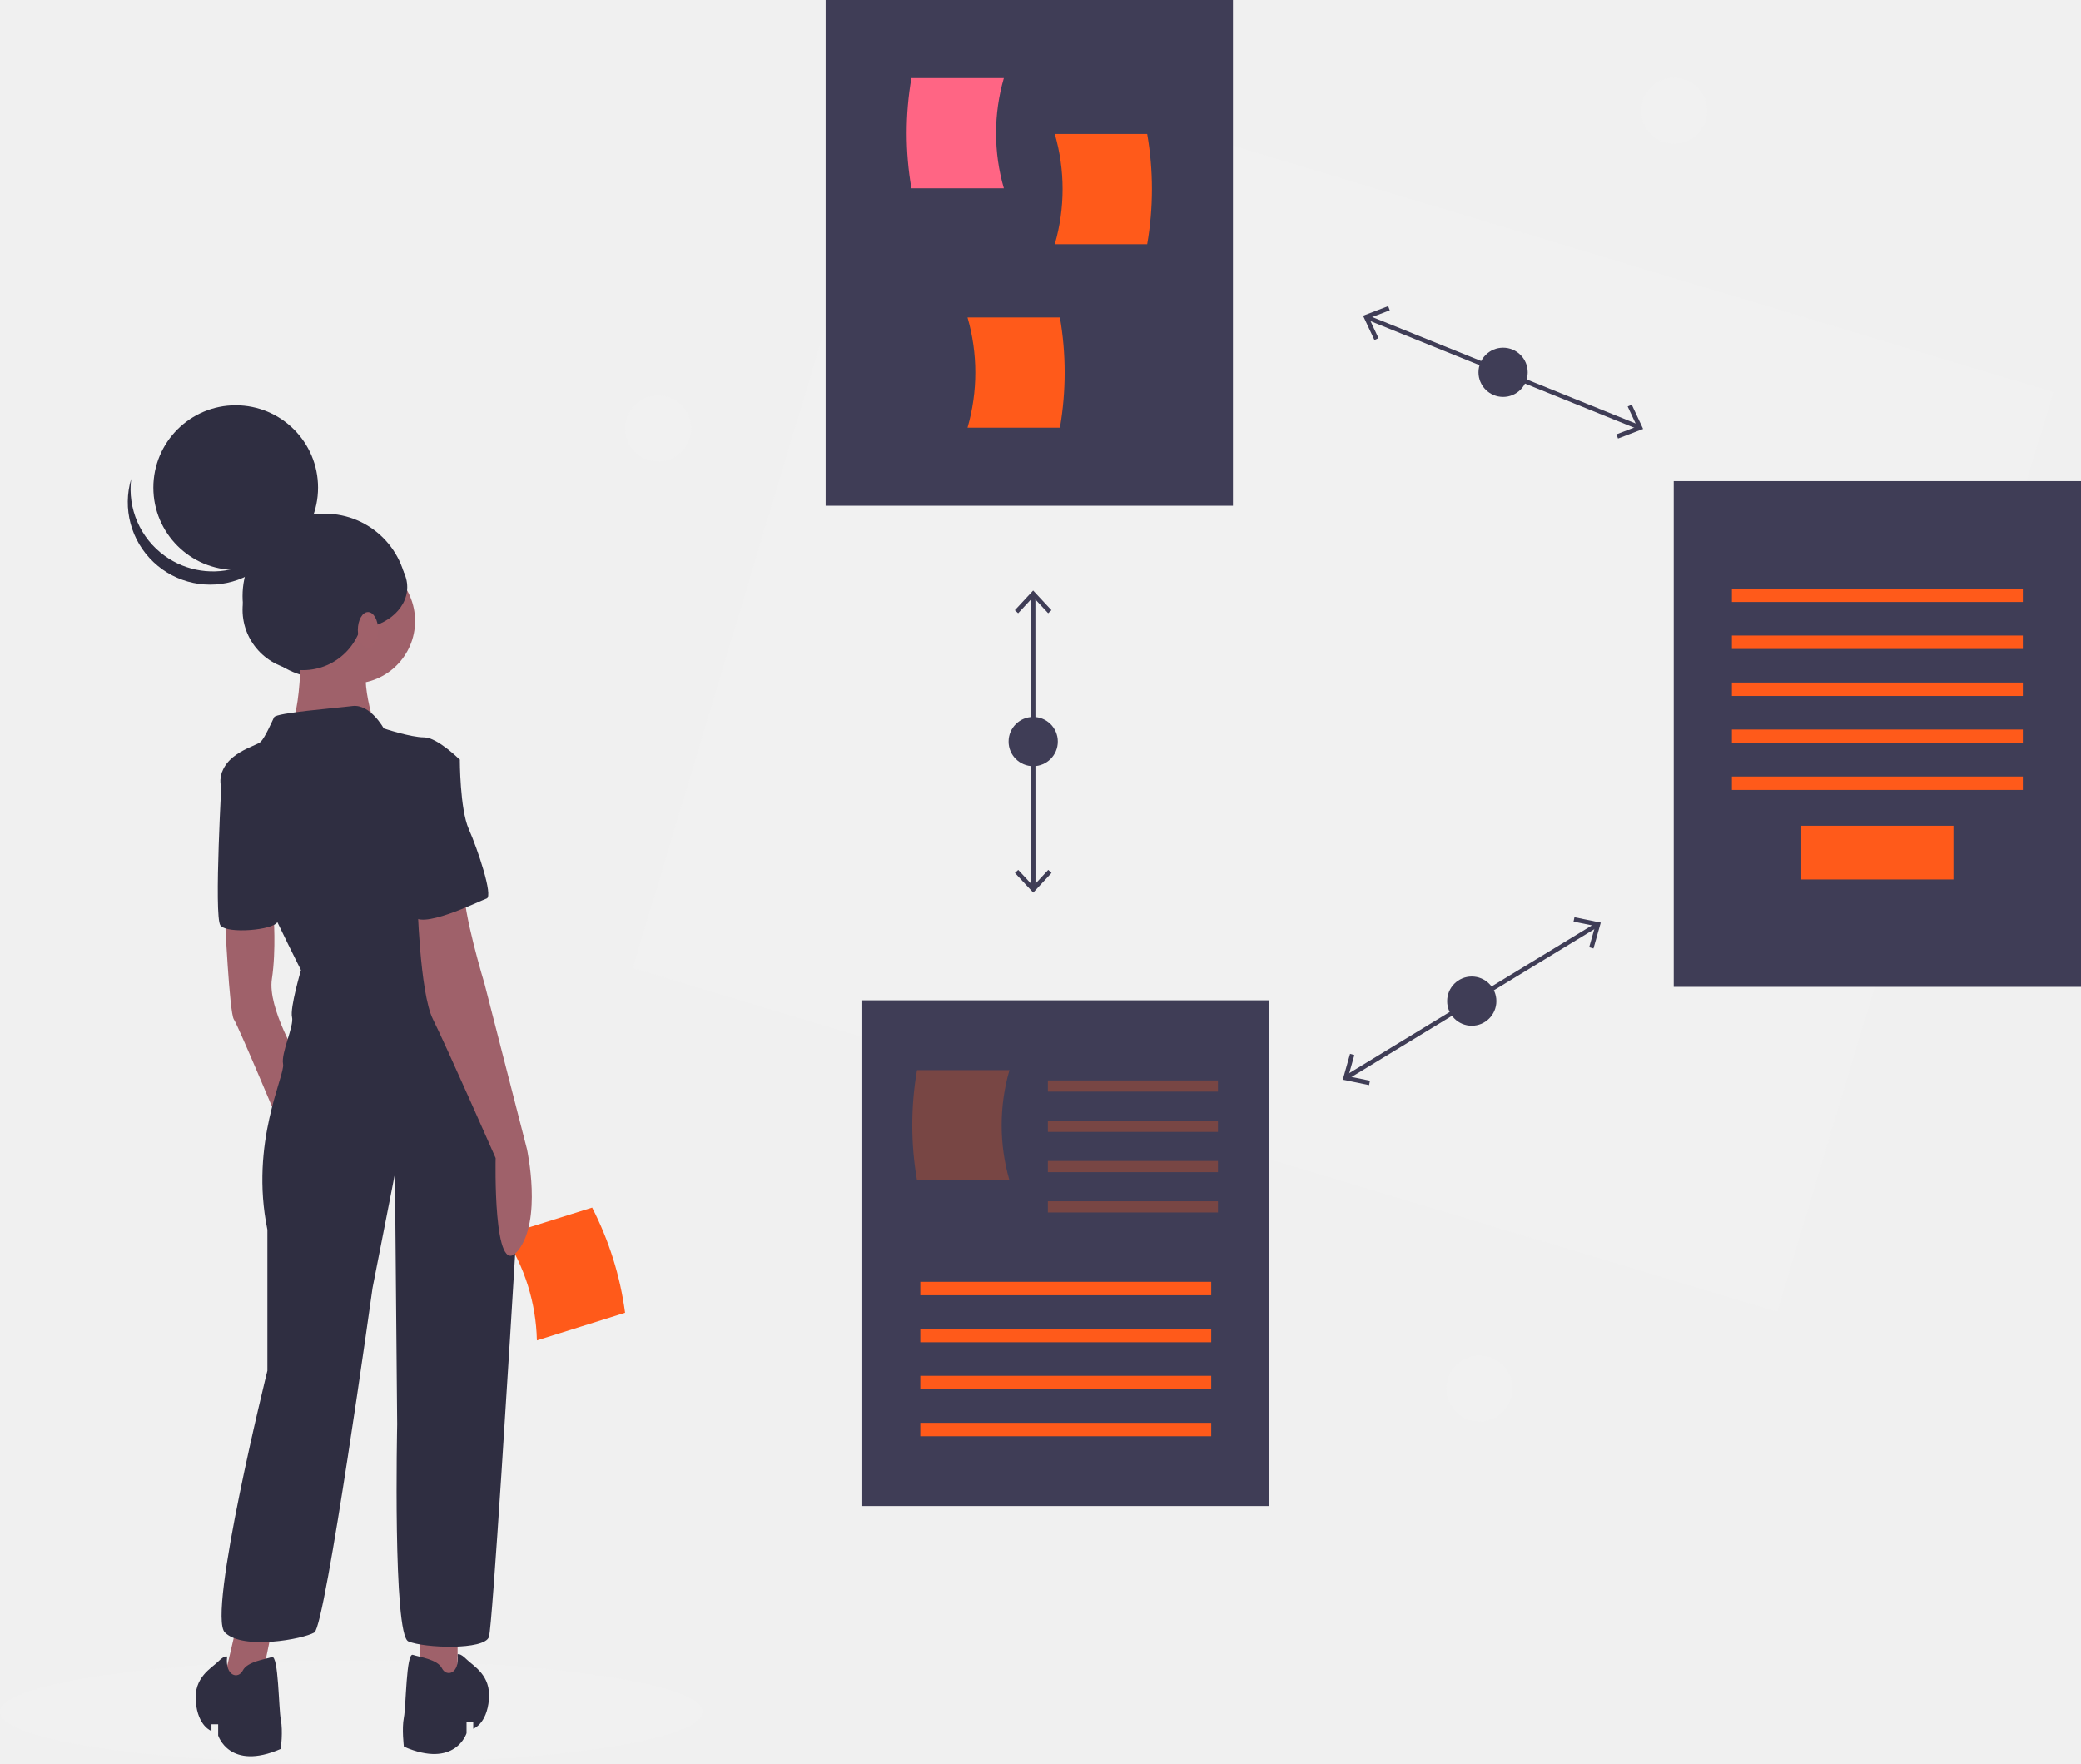
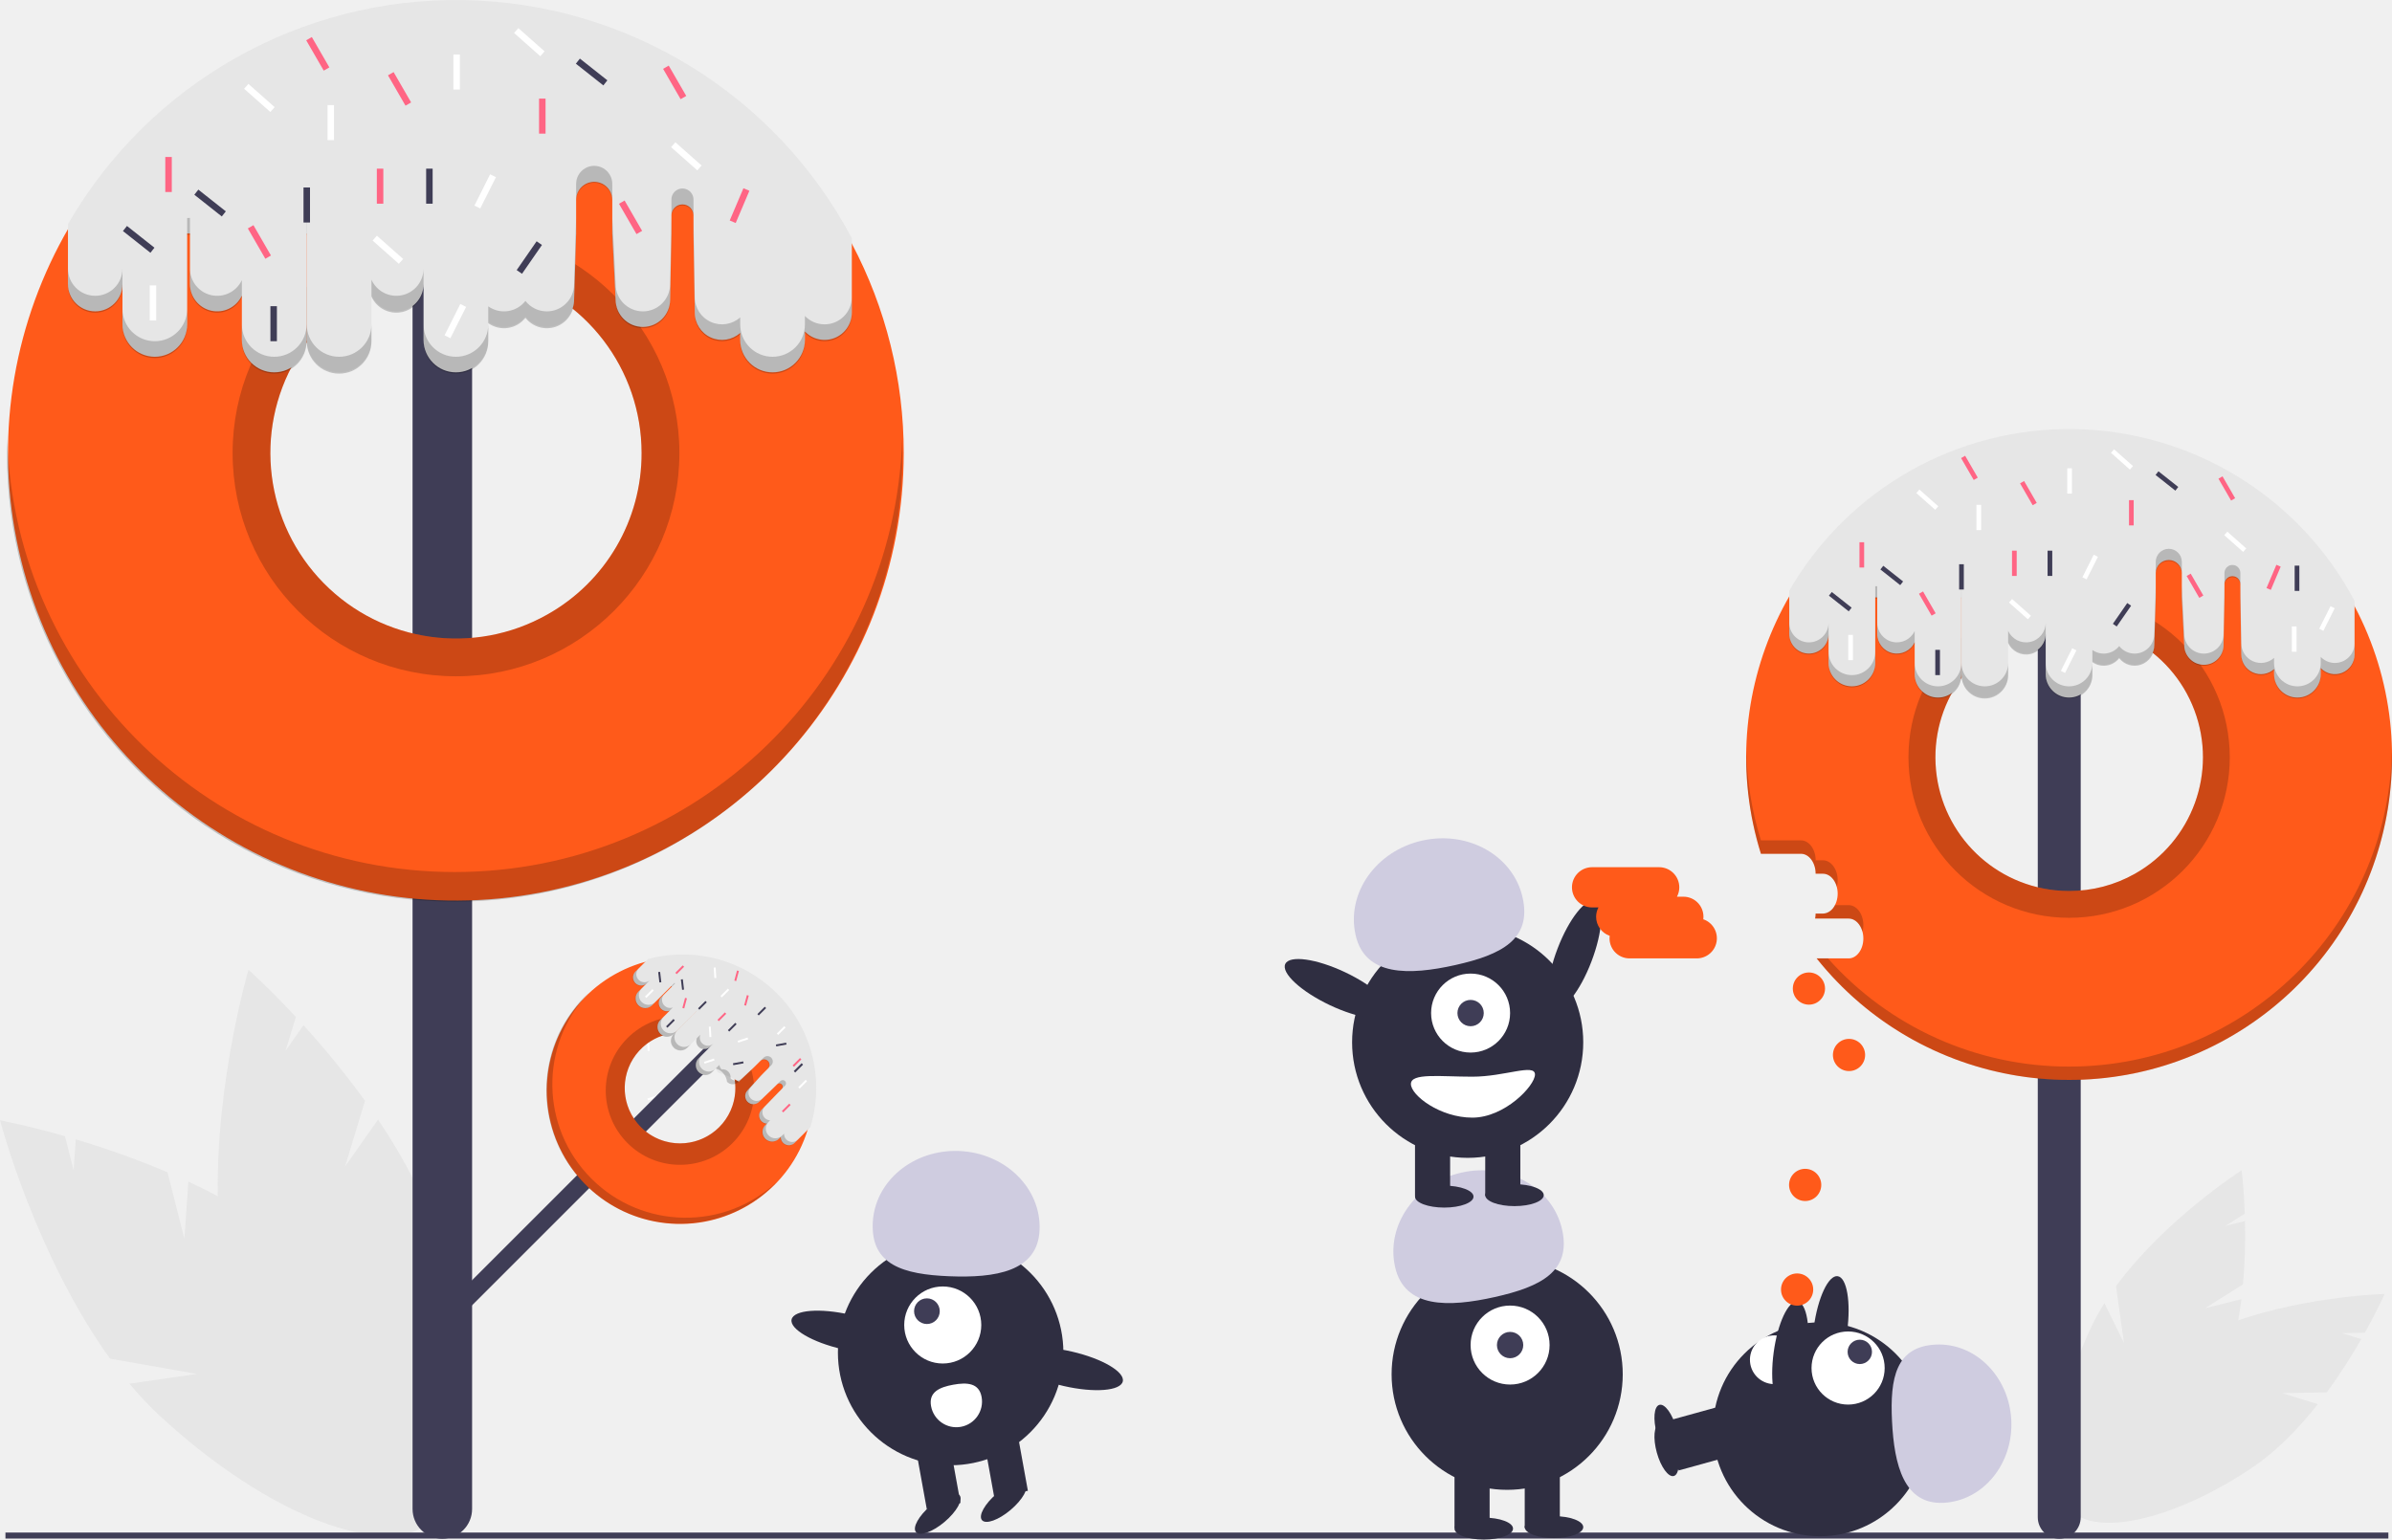
- <svg xmlns="http://www.w3.org/2000/svg" id="effd0595-b14c-4c7e-b56f-e463e9379f7d" data-name="Layer 1" width="930" height="788" viewBox="0 0 930 788">
-   <circle cx="748.166" cy="49.477" r="14.756" fill="#f1f1f1" />
-   <circle cx="661.166" cy="620.477" r="14.756" fill="#f1f1f1" />
-   <circle cx="294.166" cy="191.477" r="14.756" fill="#f1f1f1" />
-   <ellipse cx="157" cy="765" rx="157" ry="23" fill="#f1f1f1" />
-   <path d="M374.936,654.976,414.351,642.628a144.462,144.462,0,0,0-14.722-46.995l-39.415,12.348A88.611,88.611,0,0,1,374.936,654.976Z" transform="translate(-135 -56)" fill="#ff5a1a" />
-   <circle cx="145.2" cy="266.353" r="36.8" fill="#2f2e41" />
-   <polygon points="105.5 727.5 98.5 757.5 115.5 757.5 122.5 723.5 105.5 727.5" fill="#9f616a" />
-   <polygon points="187.5 727.5 187.5 755.5 204.5 757.5 204.5 727.5 187.5 727.5" fill="#9f616a" />
-   <path d="M235.5,465.5s2,43,4,46,20,46,20,46l9-28s-14-23-12-36,.74-28.997.74-28.997Z" transform="translate(-135 -56)" fill="#9f616a" />
-   <circle cx="157.5" cy="277.5" r="28" fill="#9f616a" />
-   <path d="M269.5,336.5s1,40-6,46,40,1,40,1-10-28-2-34S269.5,336.5,269.5,336.5Z" transform="translate(-135 -56)" fill="#9f616a" />
-   <path d="M306.5,381.5s-6-11-14-10-34,3-35,5-4,9-6,11-17,5-18,17,36,85,36,85-5,17-4,21-5,16-4,21-15,35-7,74v63s-27,109-19,117,35,3,40,0,26-154,26-154l10-51,1,112s-2,94,5,97,34,4,36-2c1.56-4.68,9.202-129.189,12.491-183.766a203.905,203.905,0,0,0-4.403-56.175C357.426,528.68,351.384,506.502,344.5,497.5c-13-17-21-71-21-71l17-31s-10-10-16-10S306.5,381.5,306.5,381.5Z" transform="translate(-135 -56)" fill="#2f2e41" />
-   <path d="M239.5,397.5l-5.274,3.589S230.5,465.5,233.5,469.5s23.857,2.048,25.429-1.476S239.5,397.5,239.5,397.5Z" transform="translate(-135 -56)" fill="#2f2e41" />
-   <path d="M321.5,457.5s1,42,7,54,28,62,28,62-1.277,55.032,9.861,41.516S370.5,569.5,370.5,569.5l-19-74s-10-33-9-43S321.5,457.5,321.5,457.5Z" transform="translate(-135 -56)" fill="#9f616a" />
-   <path d="M339.5,795.299s1-.799,4,2.201,11,7,10,18-7,13-7,13v-3h-3v5s-5,16-28,6c0,0-1-8,0-13s1-29,4-28,11,2,13,6S340.5,804.098,339.5,795.299Z" transform="translate(-135 -56)" fill="#2f2e41" />
-   <path d="M236.5,796.299s-1-.799-4,2.201-11,7-10,18,7,13,7,13v-3h3v5s5,16,28,6c0,0,1-8,0-13s-1-29-4-28-11,2-13,6S235.5,805.098,236.5,796.299Z" transform="translate(-135 -56)" fill="#2f2e41" />
-   <path d="M326.5,392.5l14,3s0,22,4,31,11,30,8,31-31,15-33,7S312.5,392.5,326.5,392.5Z" transform="translate(-135 -56)" fill="#2f2e41" />
-   <circle cx="105.334" cy="217.9" r="36.8" fill="#2f2e41" />
-   <path d="M208.592,304.372a36.802,36.802,0,0,0,56.829-19.323A36.802,36.802,0,1,1,193.634,269.958,36.788,36.788,0,0,0,208.592,304.372Z" transform="translate(-135 -56)" fill="#2f2e41" />
-   <circle cx="135.387" cy="272.486" r="26.987" fill="#2f2e41" />
-   <ellipse cx="158.08" cy="262.366" rx="23.92" ry="18.707" fill="#2f2e41" />
-   <ellipse cx="164.46" cy="281.535" rx="4.54" ry="8.032" fill="#a0616a" />
-   <rect x="468.235" y="145.388" width="534" height="429" transform="matrix(0.95775, 0.2876, -0.2876, 0.95775, -0.4351, -252.2463)" fill="#f1f1f1" />
-   <line x1="611.165" y1="141.893" x2="732.305" y2="190.858" fill="none" stroke="#3f3d56" stroke-miterlimit="10" stroke-width="2" />
-   <polygon points="614.244 151.96 616.058 151.113 611.876 142.182 621.09 138.664 620.374 136.795 609.153 141.082 614.244 151.96" fill="#3f3d56" />
-   <polygon points="723.096 195.958 722.38 194.089 731.593 190.572 727.412 181.64 729.226 180.793 734.316 191.673 723.096 195.958" fill="#3f3d56" />
-   <circle cx="671.735" cy="166.375" r="11" fill="#3f3d56" />
-   <line x1="601.934" y1="481.351" x2="713.537" y2="413.4" fill="none" stroke="#3f3d56" stroke-miterlimit="10" stroke-width="2" />
-   <polygon points="611.848 484.891 612.251 482.93 602.59 480.953 605.268 471.461 603.341 470.919 600.082 482.48 611.848 484.891" fill="#3f3d56" />
-   <polygon points="712.13 423.833 710.203 423.291 712.882 413.801 703.22 411.822 703.624 409.862 715.391 412.274 712.13 423.833" fill="#3f3d56" />
-   <circle cx="657.735" cy="447.375" r="11" fill="#3f3d56" />
-   <line x1="461.716" y1="266.044" x2="461.755" y2="396.706" fill="none" stroke="#3f3d56" stroke-miterlimit="10" stroke-width="2" />
-   <polygon points="453.538 272.674 455.003 274.038 461.714 266.812 468.431 274.034 469.895 272.669 461.713 263.875 453.538 272.674" fill="#3f3d56" />
-   <polygon points="453.573 390.082 455.038 388.717 461.753 395.939 468.466 388.713 469.931 390.077 461.754 398.875 453.573 390.082" fill="#3f3d56" />
-   <circle cx="461.735" cy="331.375" r="11" fill="#3f3d56" />
-   <rect x="369" width="182" height="226" fill="#3f3d56" />
-   <path d="M583.621,140.134H542.317a144.462,144.462,0,0,1,0-49.247H583.621A88.612,88.612,0,0,0,583.621,140.134Z" transform="translate(-135 -56)" fill="#ff6584" />
-   <path d="M606.379,165.112h41.304a144.462,144.462,0,0,0,0-49.247H606.379A88.612,88.612,0,0,1,606.379,165.112Z" transform="translate(-135 -56)" fill="#ff5a1a" />
-   <path d="M567.379,247.112h41.304a144.462,144.462,0,0,0,0-49.247H567.379A88.612,88.612,0,0,1,567.379,247.112Z" transform="translate(-135 -56)" fill="#ff5a1a" />
-   <rect x="748" y="215" width="182" height="226" fill="#3f3d56" />
-   <rect x="774" y="263" width="130" height="6" fill="#ff5a1a" />
-   <rect x="774" y="284" width="130" height="6" fill="#ff5a1a" />
-   <rect x="774" y="305" width="130" height="6" fill="#ff5a1a" />
-   <rect x="774" y="326" width="130" height="6" fill="#ff5a1a" />
-   <rect x="774" y="347" width="130" height="6" fill="#ff5a1a" />
-   <rect x="805" y="369" width="68" height="24" fill="#ff5a1a" />
-   <rect x="385" y="447" width="182" height="226" fill="#3f3d56" />
-   <rect x="411.297" y="572.806" width="130" height="6" fill="#ff5a1a" />
-   <rect x="411.297" y="593.806" width="130" height="6" fill="#ff5a1a" />
-   <rect x="411.297" y="614.806" width="130" height="6" fill="#ff5a1a" />
-   <rect x="411.297" y="635.806" width="130" height="6" fill="#ff5a1a" />
-   <path d="M586.121,583.441H544.817a144.462,144.462,0,0,1,0-49.247H586.121A88.612,88.612,0,0,0,586.121,583.441Z" transform="translate(-135 -56)" fill="#ff5a1a" opacity="0.3" />
-   <rect x="468.297" y="482.806" width="76" height="5" fill="#ff5a1a" opacity="0.3" />
-   <rect x="468.297" y="500.806" width="76" height="5" fill="#ff5a1a" opacity="0.3" />
-   <rect x="468.297" y="518.806" width="76" height="5" fill="#ff5a1a" opacity="0.3" />
-   <rect x="468.297" y="536.806" width="76" height="5" fill="#ff5a1a" opacity="0.3" />
+ <svg xmlns="http://www.w3.org/2000/svg" id="eecd5703-95c1-49f4-87d9-4f8329cc0b43" data-name="Layer 1" width="891.381" height="573.886" viewBox="0 0 891.381 573.886">
+   <path d="M222.569,620.336l-6.293-24.823a322.324,322.324,0,0,0-34.197-12.269l-.795,11.536-3.222-12.709c-14.411-4.115-24.216-5.928-24.216-5.928s13.243,50.359,41.02,88.86l32.366,5.685-25.144,3.625a130.406,130.406,0,0,0,11.247,11.919c40.407,37.506,85.412,54.714,100.523,38.435s-5.396-59.881-45.803-97.387c-12.527-11.627-28.262-20.958-44.014-28.302Z" transform="translate(-153.8458 -158.5369)" fill="#e6e6e6" />
+   <path d="M282.425,593.38l7.443-24.502a322.325,322.325,0,0,0-22.932-28.179l-6.643,9.465,3.811-12.545c-10.21-10.972-17.665-17.592-17.665-17.592S231.744,569.981,235.621,617.297l24.768,21.597-23.398-9.894a130.406,130.406,0,0,0,3.467,16.017c15.203,52.993,44.835,90.988,66.185,84.863s26.333-54.05,11.13-107.043c-4.713-16.428-13.361-32.55-23.049-46.978Z" transform="translate(-153.8458 -158.5369)" fill="#e6e6e6" />
+   <path d="M975.588,646.175l14.11-8.869a209.77,209.77,0,0,0,.747-23.633l-7.302,1.819,7.224-4.541c-.339-9.748-1.18-16.182-1.18-16.182s-28.53,18.288-46.806,43.199l2.963,21.18-7.281-14.843a84.867,84.867,0,0,0-5.127,9.352c-15.13,32.533-16.77,63.848-3.663,69.943s35.997-15.336,51.127-47.869c4.69-10.086,7.316-21.698,8.708-32.923Z" transform="translate(-153.8458 -158.5369)" fill="#e6e6e6" />
+   <path d="M1004.269,677.839l16.663-.299a209.77,209.77,0,0,0,12.855-19.844l-7.191-2.218,8.531-.153c4.749-8.52,7.354-14.462,7.354-14.462s-33.876.908-62.397,12.786l-8.411,19.662,1.439-16.47a84.868,84.868,0,0,0-9.223,5.355c-29.768,20.029-47.359,45.988-39.29,57.981s38.743,5.479,68.511-14.55c9.228-6.209,17.479-14.793,24.472-23.682Z" transform="translate(-153.8458 -158.5369)" fill="#e6e6e6" />
+   <rect x="2.029" y="571.273" width="888" height="2.241" fill="#3f3d56" />
+   <rect x="402.421" y="219.049" width="2.573" height="13.894" transform="translate(-9.62947 -315.579) rotate(26.64397)" fill="#fff" />
+   <rect x="394.196" y="531.16" width="0.767" height="4.142" transform="translate(-212.925 -109.2708) rotate(-6.64807)" fill="#3f3d56" />
+   <rect x="396.799" y="565.653" width="0.767" height="4.142" transform="translate(657.0928 -146.5738) rotate(71.64397)" fill="#fff" />
+   <rect x="395.063" y="546.129" width="0.767" height="4.142" transform="translate(-186.0342 -133.8152) rotate(-3.44079)" fill="#fff" />
+   <rect x="391.484" y="523.458" width="0.767" height="4.142" transform="translate(-184.6801 -134.0709) rotate(-3.44079)" fill="#fff" />
+   <rect x="444.389" y="538.698" width="0.767" height="4.142" transform="translate(625.7457 -232.7066) rotate(68.00391)" fill="#ff6584" />
+   <rect x="400.27" y="538.969" width="0.767" height="4.142" transform="translate(-0.16235 -243.7981) rotate(15)" fill="#ff6584" />
+   <rect x="286.479" y="70.608" width="2.418" height="13.058" fill="#3f3d56" />
+   <rect x="285.028" y="102.042" width="2.418" height="13.058" fill="#fff" />
+   <rect x="437.469" y="532.657" width="0.721" height="3.892" transform="translate(352.4128 -311.5472) rotate(45)" fill="#fff" />
+   <rect x="444.706" y="574.35" width="0.721" height="3.892" transform="translate(384.0145 -304.4533) rotate(45)" fill="#fff" />
+   <rect x="439.711" y="557.734" width="0.721" height="3.892" transform="translate(6.00519 -253.3652) rotate(15)" fill="#ff6584" />
+   <rect x="440.731" y="542.851" width="0.721" height="3.892" transform="translate(360.5765 -310.8681) rotate(45)" fill="#ff6584" />
+   <path d="M431.652,543.207a3.307,3.307,0,0,0-4.677-4.677L321.459,644.047a3.307,3.307,0,1,0,4.677,4.677L430.973,543.886" transform="translate(-153.8458 -158.5369)" fill="#3f3d56" />
+   <path d="M442.437,529.89a49.711,49.711,0,1,0,12.377,49.809A49.733,49.733,0,0,0,442.437,529.89Zm-40.702,54.094a20.575,20.575,0,0,1-9.05-5.282c-.507-.507-.977-1.043-1.429-1.588a20.621,20.621,0,1,1,10.479,6.87Z" transform="translate(-153.8458 -158.5369)" fill="#ff5a1a" />
+   <path d="M329.772,253.482a11.093,11.093,0,0,0-22.186,0V721.021a11.093,11.093,0,1,0,22.186,0V256.704" transform="translate(-153.8458 -158.5369)" fill="#3f3d56" />
+   <path d="M471.274,249.338A166.889,166.889,0,1,0,490.624,327.387,166.805,166.805,0,0,0,471.274,249.338Zm-113.508,138.29a69.167,69.167,0,1,1,35.167-60.241A68.827,68.827,0,0,1,357.766,387.628Z" transform="translate(-153.8458 -158.5369)" fill="#ff5a1a" />
+   <path d="M323.29,483.591A166.842,166.842,0,0,1,156.532,321.948q-.087,2.707-.089,5.435a166.847,166.847,0,1,0,333.693,0q0-2.731-.088-5.442A166.842,166.842,0,0,1,323.29,483.591Z" transform="translate(-153.8458 -158.5369)" opacity="0.2" />
+   <path d="M323.773,244.131a83.251,83.251,0,1,0,83.256,83.256A83.349,83.349,0,0,0,323.773,244.131Zm33.992,143.497a69.167,69.167,0,1,1,35.167-60.241A68.827,68.827,0,0,1,357.766,387.628Z" transform="translate(-153.8458 -158.5369)" opacity="0.2" />
+   <path d="M471.276,247.333v27.755a10.149,10.149,0,0,1-17.478,7.027v3.163a12.056,12.056,0,1,1-24.113,0v-2.636a10.143,10.143,0,0,1-16.926-7.554l-.484-29.5v-6.804a4.111,4.111,0,0,0-8.221,0v6.804l-.484,24.664a10.156,10.156,0,0,1-20.312,0l-1.243-24.664V232.98a6.737,6.737,0,0,0-13.473,0v12.608l-.759,24.664a10.148,10.148,0,0,1-18.136,6.268,10.129,10.129,0,0,1-13.851,2.012v6.746a12.056,12.056,0,1,1-24.113,0V264.448a10.152,10.152,0,0,1-19.412,4.164v16.665a12.056,12.056,0,1,1-24.113,0V245.587h-.068v39.69a12.056,12.056,0,1,1-24.113,0V268.752a10.15,10.15,0,0,1-19.345-4.304V245.587h-1.035v33.887a12.056,12.056,0,0,1-24.113,0V264.448a10.156,10.156,0,1,1-20.312,0V242.091A166.905,166.905,0,0,1,471.276,247.333Z" transform="translate(-153.8458 -158.5369)" fill="#e6e6e6" />
+   <path d="M256.034,291.531a12.056,12.056,0,0,1-12.056-12.056v6.287a12.056,12.056,0,0,0,24.113,0v-6.287A12.056,12.056,0,0,1,256.034,291.531Z" transform="translate(-153.8458 -158.5369)" opacity="0.2" />
+   <path d="M280.215,291.531a12.056,12.056,0,0,1-12.056-12.056v6.287a12.056,12.056,0,0,0,24.113,0v-6.287A12.056,12.056,0,0,1,280.215,291.531Z" transform="translate(-153.8458 -158.5369)" opacity="0.2" />
+   <path d="M243.978,262.949a10.15,10.15,0,0,1-19.345-4.304v6.287a10.15,10.15,0,0,0,19.345,4.304Z" transform="translate(-153.8458 -158.5369)" opacity="0.2" />
+   <rect x="114.245" y="81.247" width="0.068" height="6.287" opacity="0.2" />
+   <path d="M199.485,258.645a10.156,10.156,0,0,1-20.312,0v6.287a10.156,10.156,0,0,0,20.312,0Z" transform="translate(-153.8458 -158.5369)" opacity="0.2" />
+   <rect x="69.752" y="81.247" width="1.035" height="6.287" opacity="0.2" />
+   <path d="M211.542,285.727a12.056,12.056,0,0,1-12.056-12.056v6.287a12.056,12.056,0,1,0,24.113,0v-6.287A12.056,12.056,0,0,1,211.542,285.727Z" transform="translate(-153.8458 -158.5369)" opacity="0.2" />
+   <path d="M323.74,291.531a12.056,12.056,0,0,1-12.056-12.056v6.287a12.056,12.056,0,0,0,24.113,0v-6.287A12.056,12.056,0,0,1,323.74,291.531Z" transform="translate(-153.8458 -158.5369)" opacity="0.2" />
+   <path d="M412.275,232.98a4.111,4.111,0,1,0-8.221,0v6.287a4.111,4.111,0,1,1,8.221,0Z" transform="translate(-153.8458 -158.5369)" opacity="0.2" />
+   <path d="M311.683,258.645a10.152,10.152,0,0,1-19.412,4.164v6.287a10.152,10.152,0,0,0,19.412-4.164Z" transform="translate(-153.8458 -158.5369)" opacity="0.2" />
+   <path d="M393.414,274.604a10.155,10.155,0,0,1-10.156-10.156L382.015,239.784v6.287l1.243,24.664a10.156,10.156,0,0,0,20.312,0l.484-24.664v-6.287l-.484,24.664A10.155,10.155,0,0,1,393.414,274.604Z" transform="translate(-153.8458 -158.5369)" opacity="0.2" />
+   <path d="M461.12,279.44a10.123,10.123,0,0,1-7.322-3.129v3.163a12.056,12.056,0,0,1-24.113,0v-2.636a10.143,10.143,0,0,1-16.926-7.554L412.275,239.784v6.287l.484,29.5a10.143,10.143,0,0,0,16.926,7.554v2.636a12.056,12.056,0,0,0,24.113,0v-3.163a10.149,10.149,0,0,0,17.478-7.027v-6.287A10.155,10.155,0,0,1,461.12,279.44Z" transform="translate(-153.8458 -158.5369)" opacity="0.2" />
+   <path d="M357.627,274.604a10.131,10.131,0,0,1-7.98-3.888,10.129,10.129,0,0,1-13.851,2.012v6.287a10.129,10.129,0,0,0,13.851-2.012,10.148,10.148,0,0,0,18.136-6.268l.759-24.664v-6.287l-.759,24.664A10.155,10.155,0,0,1,357.627,274.604Z" transform="translate(-153.8458 -158.5369)" opacity="0.2" />
+   <path d="M382.015,227.176a6.737,6.737,0,1,0-13.473,0v6.287a6.737,6.737,0,1,1,13.473,0Z" transform="translate(-153.8458 -158.5369)" opacity="0.2" />
+   <rect x="113.103" y="69.882" width="2.418" height="13.058" fill="#3f3d56" />
+   <rect x="158.805" y="62.87" width="2.418" height="13.058" fill="#3f3d56" />
+   <rect x="100.771" y="114.133" width="2.418" height="13.058" fill="#3f3d56" />
+   <rect x="349.889" y="248.005" width="2.418" height="13.058" transform="matrix(0.82235, 0.56898, -0.56898, 0.82235, 53.34956, -313.0864)" fill="#3f3d56" />
+   <rect x="230.92" y="227.694" width="2.418" height="13.058" transform="translate(-249.4311 112.3918) rotate(-51.64807)" fill="#3f3d56" />
+   <rect x="373.102" y="178.849" width="2.418" height="13.058" transform="translate(-157.1666 205.3561) rotate(-51.64807)" fill="#3f3d56" />
+   <rect x="204.321" y="241.235" width="2.418" height="13.058" transform="translate(-270.1448 96.67165) rotate(-51.64807)" fill="#3f3d56" />
+   <rect x="122.05" y="39.173" width="2.418" height="13.058" fill="#fff" />
+   <rect x="55.795" y="106.395" width="2.418" height="13.058" fill="#fff" />
+   <rect x="168.961" y="20.312" width="2.418" height="13.058" fill="#fff" />
+   <rect x="333.446" y="223.341" width="2.418" height="13.058" transform="translate(-15.2249 -284.2015) rotate(26.64397)" fill="#fff" />
+   <rect x="322.323" y="271.702" width="2.418" height="13.058" transform="translate(5.28136 -274.078) rotate(26.64397)" fill="#fff" />
+   <rect x="297.175" y="245.104" width="2.418" height="13.058" transform="translate(-241.6971 149.4362) rotate(-48.44079)" fill="#fff" />
+   <rect x="249.297" y="188.521" width="2.418" height="13.058" transform="translate(-215.4738 94.56458) rotate(-48.44079)" fill="#fff" />
+   <rect x="408.406" y="210.284" width="2.418" height="13.058" transform="translate(-178.2011 220.9465) rotate(-48.44079)" fill="#fff" />
+   <rect x="349.889" y="167.726" width="2.418" height="13.058" transform="translate(-166.0534 162.8345) rotate(-48.44079)" fill="#fff" />
+   <rect x="140.428" y="62.87" width="2.418" height="13.058" fill="#ff6584" />
+   <rect x="428.234" y="228.661" width="2.418" height="13.058" transform="translate(-27.78501 -307.6581) rotate(23.00391)" fill="#ff6584" />
+   <rect x="249.297" y="242.202" width="2.418" height="13.058" transform="translate(-244.6498 0.0399) rotate(-30)" fill="#ff6584" />
+   <rect x="387.611" y="233.013" width="2.418" height="13.058" transform="translate(-221.5249 67.9656) rotate(-30)" fill="#ff6584" />
+   <rect x="301.528" y="185.136" width="2.418" height="13.058" transform="matrix(0.86603, -0.5, 0.5, 0.86603, -209.119, 18.50958)" fill="#ff6584" />
+   <rect x="404.054" y="182.718" width="2.418" height="13.058" transform="translate(-194.1741 69.44867) rotate(-30)" fill="#ff6584" />
+   <rect x="271.06" y="172.078" width="2.418" height="13.058" transform="translate(-206.6721 1.52637) rotate(-30)" fill="#ff6584" />
+   <rect x="200.879" y="36.755" width="2.418" height="13.058" fill="#ff6584" />
+   <rect x="61.599" y="58.517" width="2.418" height="13.058" fill="#ff6584" />
+   <path d="M374.238,597.888a49.736,49.736,0,0,1-1.078-69.223q-.589.552-1.164,1.127a49.737,49.737,0,1,0,70.339,70.339q.576-.576,1.128-1.166A49.736,49.736,0,0,1,374.238,597.888Z" transform="translate(-153.8458 -158.5369)" opacity="0.2" />
+   <path d="M426.827,545.5a27.674,27.674,0,1,0,0,39.124A27.708,27.708,0,0,0,426.827,545.5Zm-4.981,33.203a20.627,20.627,0,0,1-29.162,0c-.507-.507-.977-1.043-1.429-1.588a20.616,20.616,0,1,1,30.59,1.588Z" transform="translate(-153.8458 -158.5369)" opacity="0.2" />
+   <path d="M455.81,578.703,449.96,584.554a3.025,3.025,0,0,1-5.165-2.203l-.667.667a3.594,3.594,0,0,1-5.083-5.083l.556-.556a3.024,3.024,0,0,1-1.976-5.16l6.116-6.32,1.434-1.434a1.225,1.225,0,0,0-1.733-1.733l-1.434,1.434-5.301,5.097a3.027,3.027,0,0,1-4.281-4.281l4.937-5.461,2.658-2.658a2.008,2.008,0,0,0-2.84-2.84l-2.658,2.658-5.359,5.039a34.695,34.695,0,0,0-7.645-3.364,3.017,3.017,0,0,1-.842-1.633l-1.422,1.422a3.594,3.594,0,0,1-5.083-5.083l4.391-4.391a3.026,3.026,0,0,1-4.97-3.214L410.08,548.97a3.594,3.594,0,0,1-5.083-5.083l8.366-8.366-.014-.014-8.366,8.366a3.594,3.594,0,0,1-5.083-5.083l3.483-3.483a3.026,3.026,0,0,1-3.17-4.985l3.976-3.976-.218-.218-7.143,7.143a3.594,3.594,0,0,1-5.083-5.083l3.167-3.167a3.027,3.027,0,0,1-4.281-4.281l4.713-4.713a49.754,49.754,0,0,1,60.467,62.677Z" transform="translate(-153.8458 -158.5369)" fill="#e6e6e6" />
+   <path d="M401.124,542.649a3.594,3.594,0,0,1,0-5.083l-1.325,1.325a3.594,3.594,0,0,0,5.083,5.083l1.325-1.325A3.594,3.594,0,0,1,401.124,542.649Z" transform="translate(-153.8458 -158.5369)" opacity="0.2" />
+   <path d="M406.221,547.746a3.594,3.594,0,0,1,0-5.083l-1.325,1.325a3.594,3.594,0,1,0,5.083,5.083l1.325-1.325A3.594,3.594,0,0,1,406.221,547.746Z" transform="translate(-153.8458 -158.5369)" opacity="0.2" />
+   <path d="M404.607,534.083a3.026,3.026,0,0,1-3.17-4.985l-1.325,1.325a3.026,3.026,0,0,0,3.17,4.985Z" transform="translate(-153.8458 -158.5369)" opacity="0.2" />
+   <rect x="412.98" y="534.943" width="1.874" height="0.02" transform="translate(-410.8811 290.8307) rotate(-45)" opacity="0.2" />
+   <path d="M396.136,523.798a3.027,3.027,0,1,1-4.281-4.281l-1.325,1.325a3.027,3.027,0,0,0,4.281,4.281Z" transform="translate(-153.8458 -158.5369)" opacity="0.2" />
+   <rect x="403.703" y="525.522" width="1.874" height="0.309" transform="translate(-407.0386 281.5542) rotate(-45)" opacity="0.2" />
+   <path d="M392.968,532.048a3.594,3.594,0,0,1,0-5.083L391.643,528.29a3.594,3.594,0,1,0,5.083,5.083l1.325-1.325A3.594,3.594,0,0,1,392.968,532.048Z" transform="translate(-153.8458 -158.5369)" opacity="0.2" />
+   <path d="M415.395,556.921a3.594,3.594,0,0,1,0-5.083L414.07,553.163a3.594,3.594,0,1,0,5.083,5.083l1.325-1.325A3.594,3.594,0,0,1,415.395,556.921Z" transform="translate(-153.8458 -158.5369)" opacity="0.2" />
+   <path d="M446.399,563.241a1.225,1.225,0,0,0-1.733-1.733l-1.325,1.325a1.225,1.225,0,1,1,1.733,1.733Z" transform="translate(-153.8458 -158.5369)" opacity="0.2" />
+   <path d="M419.786,547.448a3.026,3.026,0,0,1-4.97-3.214l-1.325,1.325a3.026,3.026,0,0,0,4.97,3.214Z" transform="translate(-153.8458 -158.5369)" opacity="0.2" />
+   <path d="M433.65,568.039a3.027,3.027,0,0,1,0-4.281l4.937-5.461-1.325,1.325-4.937,5.461a3.027,3.027,0,1,0,4.281,4.281l5.301-5.097,1.325-1.325-5.301,5.097A3.027,3.027,0,0,1,433.65,568.039Z" transform="translate(-153.8458 -158.5369)" opacity="0.2" />
+   <path d="M446.902,583.33a3.018,3.018,0,0,1-.884-2.203l-.667.667a3.594,3.594,0,1,1-5.083-5.083l.556-.556a3.024,3.024,0,0,1-1.976-5.16l6.116-6.32-1.325,1.325-6.116,6.32a3.024,3.024,0,0,0,1.976,5.16l-.556.556a3.594,3.594,0,1,0,5.083,5.083l.667-.667a3.025,3.025,0,0,0,5.165,2.203l1.325-1.325A3.027,3.027,0,0,1,446.902,583.33Z" transform="translate(-153.8458 -158.5369)" opacity="0.2" />
+   <path d="M426.106,560.496a3.02,3.02,0,0,0-3.364-3.364,3.017,3.017,0,0,1-.842-1.633l-1.325,1.325a5.804,5.804,0,0,1,4.206,4.997,3.027,3.027,0,0,0,4.281,0l5.359-5.039,1.325-1.325-5.359,5.039A3.027,3.027,0,0,1,426.106,560.496Z" transform="translate(-153.8458 -158.5369)" opacity="0.2" />
+   <path d="M441.244,555.639a2.008,2.008,0,1,0-2.84-2.84l-1.325,1.325a2.008,2.008,0,1,1,2.84,2.84Z" transform="translate(-153.8458 -158.5369)" opacity="0.2" />
+   <rect x="415.246" y="531.332" width="0.721" height="3.892" transform="translate(344.9668 -296.2214) rotate(45)" fill="#3f3d56" />
+   <rect x="426.357" y="539.487" width="0.721" height="3.892" transform="translate(353.9879 -301.6897) rotate(45)" fill="#3f3d56" />
+   <rect x="437.357" y="533.487" width="0.721" height="3.892" transform="translate(352.9671 -311.2253) rotate(45)" fill="#3f3d56" />
+   <rect x="403.319" y="538.06" width="0.721" height="3.892" transform="translate(346.231 -285.8171) rotate(45)" fill="#3f3d56" />
+   <rect x="428.6" y="552.943" width="0.721" height="3.892" transform="translate(744.1707 -125.0834) rotate(79.67891)" fill="#3f3d56" />
+   <rect x="444.6" y="545.943" width="0.721" height="3.892" transform="translate(750.4174 -146.5704) rotate(79.67891)" fill="#3f3d56" />
+   <rect x="407.804" y="523.584" width="0.721" height="3.892" transform="translate(-211.9423 -107.7498) rotate(-6.64807)" fill="#3f3d56" />
+   <rect x="399.343" y="520.832" width="0.721" height="3.892" transform="translate(-211.6805 -108.7478) rotate(-6.64807)" fill="#3f3d56" />
+   <rect x="423.605" y="526.744" width="0.721" height="3.892" transform="translate(344.1714 -303.4757) rotate(45)" fill="#fff" />
+   <rect x="444.605" y="540.744" width="0.721" height="3.892" transform="translate(360.2217 -314.2244) rotate(45)" fill="#fff" />
+   <rect x="452.605" y="560.744" width="0.721" height="3.892" transform="translate(376.707 -314.0234) rotate(45)" fill="#fff" />
+   <rect x="395.469" y="526.948" width="0.721" height="3.892" transform="translate(336.0749 -283.5212) rotate(45)" fill="#fff" />
+   <rect x="430.333" y="544.278" width="0.721" height="3.892" transform="translate(659.6445 -193.1087) rotate(71.64397)" fill="#fff" />
+   <rect x="417.794" y="552.127" width="0.721" height="3.892" transform="translate(658.5045 -175.8307) rotate(71.64397)" fill="#fff" />
+   <rect x="418.1" y="541.22" width="0.721" height="3.892" transform="translate(-185.6907 -132.443) rotate(-3.44079)" fill="#fff" />
+   <rect x="419.935" y="519.201" width="0.721" height="3.892" transform="translate(-184.3658 -132.3726) rotate(-3.44079)" fill="#fff" />
+   <rect x="422.484" y="535.613" width="0.721" height="3.892" transform="translate(350.1142 -300.0852) rotate(45)" fill="#ff6584" />
+   <rect x="446.484" y="569.613" width="0.721" height="3.892" transform="translate(381.1853 -307.0974) rotate(45)" fill="#ff6584" />
+   <rect x="450.484" y="552.613" width="0.721" height="3.892" transform="translate(370.336 -314.905) rotate(45)" fill="#ff6584" />
+   <rect x="408.62" y="530.516" width="0.721" height="3.892" transform="translate(-2.09876 -246.2455) rotate(15)" fill="#ff6584" />
+   <rect x="431.658" y="529.497" width="0.721" height="3.892" transform="translate(-1.57758 -252.243) rotate(15)" fill="#ff6584" />
+   <rect x="427.988" y="520.322" width="0.721" height="3.892" transform="translate(-4.07719 -251.6058) rotate(15)" fill="#ff6584" />
+   <rect x="406.785" y="518.08" width="0.721" height="3.892" transform="translate(333.118 -294.12) rotate(45)" fill="#ff6584" />
+   <path d="M929.226,365.467a8,8,0,1,0-16,0V724.114a8,8,0,0,0,16,0V367.79" transform="translate(-153.8458 -158.5369)" fill="#3f3d56" />
+   <path d="M1031.276,384.5a120.362,120.362,0,0,0-221.22,92.29h14.93c3,0,5.46,3.34,5.46,7.43h2.74c3.01,0,5.47,3.34,5.47,7.43,0,4.08-2.46,7.43-5.47,7.43h-2.74a10.087,10.087,0,0,1-.19,1.85h12.5c3.01,0,5.47,3.35,5.47,7.43,0,4.09-2.46,7.43-5.47,7.43h-11.94a120.34,120.34,0,0,0,200.46-131.29Zm-81.86,99.74a49.676,49.676,0,0,1-24.52,6.42,51.473,51.473,0,0,1-5.15-.26,49.849,49.849,0,1,1,29.67-6.16Z" transform="translate(-153.8458 -158.5369)" fill="#ff5a1a" />
+   <path d="M847.899,505.862a9.736,9.736,0,0,0,.327-2.5c0-4.086-2.461-7.429-5.469-7.429H837.64a5.239,5.239,0,0,1-4.455,3.143h-2.735a9.754,9.754,0,0,1-.196,1.857H842.757C845.119,500.933,847.138,502.998,847.899,505.862Z" transform="translate(-153.8458 -158.5369)" opacity="0.2" />
+   <path d="M833.186,484.219c2.362,0,4.381,2.065,5.142,4.929a9.73,9.73,0,0,0,.328-2.5c0-4.086-2.461-7.429-5.469-7.429h-2.735c0-4.086-2.461-7.429-5.469-7.429H810.056a120.181,120.181,0,0,1-5.436-33.672c-.02.89-.045,1.778-.045,2.672a120.276,120.276,0,0,0,5.481,36h14.926c3.008,0,5.469,3.343,5.469,7.429Z" transform="translate(-153.8458 -158.5369)" opacity="0.2" />
+   <path d="M924.901,556.116a120.017,120.017,0,0,1-89.87-40.326h-4.218a120.323,120.323,0,0,0,214.414-75c0-.752-.021-1.5-.035-2.248A120.323,120.323,0,0,1,924.901,556.116Z" transform="translate(-153.8458 -158.5369)" opacity="0.2" />
+   <path d="M924.896,380.92a59.87,59.87,0,1,0,59.88,59.87A59.941,59.941,0,0,0,924.896,380.92Zm24.52,103.32a49.676,49.676,0,0,1-24.52,6.42,51.473,51.473,0,0,1-5.15-.26,49.849,49.849,0,1,1,29.67-6.16Z" transform="translate(-153.8458 -158.5369)" opacity="0.2" />
+   <path d="M1031.276,382.502V402.518a7.319,7.319,0,0,1-12.605,5.068v2.281a8.695,8.695,0,1,1-17.39,0V407.966a7.315,7.315,0,0,1-12.207-5.448l-.349-21.275V376.336a2.965,2.965,0,1,0-5.929,0v4.907l-.349,17.787a7.324,7.324,0,0,1-14.648,0l-.896-17.787V372.151a4.858,4.858,0,0,0-9.717,0v9.092l-.548,17.787a7.319,7.319,0,0,1-13.079,4.52,7.304,7.304,0,0,1-9.989,1.451v4.865a8.695,8.695,0,0,1-17.39,0V394.845a7.321,7.321,0,0,1-14,3.003v12.019a8.695,8.695,0,0,1-17.39,0V381.243h-.049v28.624a8.695,8.695,0,1,1-17.39,0V397.949a7.32,7.32,0,0,1-13.951-3.104v-13.602h-.746v24.438a8.695,8.695,0,0,1-17.39,0V394.845a7.324,7.324,0,0,1-14.648,0V378.722a120.368,120.368,0,0,1,210.657,3.781Z" transform="translate(-153.8458 -158.5369)" fill="#e6e6e6" />
+   <path d="M876.048,414.376a8.694,8.694,0,0,1-8.695-8.695v4.534a8.695,8.695,0,0,0,17.39,0v-4.534A8.694,8.694,0,0,1,876.048,414.376Z" transform="translate(-153.8458 -158.5369)" opacity="0.2" />
+   <path d="M893.487,414.376a8.694,8.694,0,0,1-8.695-8.695v4.534a8.695,8.695,0,0,0,17.39,0v-4.534A8.694,8.694,0,0,1,893.487,414.376Z" transform="translate(-153.8458 -158.5369)" opacity="0.2" />
+   <path d="M867.354,393.764a7.32,7.32,0,0,1-13.951-3.104v4.534a7.32,7.32,0,0,0,13.951,3.104Z" transform="translate(-153.8458 -158.5369)" opacity="0.2" />
+   <rect x="730.898" y="218.521" width="0.049" height="4.534" opacity="0.2" />
+   <path d="M835.267,390.66a7.324,7.324,0,0,1-14.648,0v4.534a7.324,7.324,0,0,0,14.648,0Z" transform="translate(-153.8458 -158.5369)" opacity="0.2" />
+   <rect x="698.811" y="218.521" width="0.746" height="4.534" opacity="0.2" />
+   <path d="M843.962,410.191a8.694,8.694,0,0,1-8.695-8.695v4.534a8.695,8.695,0,0,0,17.39,0v-4.534A8.694,8.694,0,0,1,843.962,410.191Z" transform="translate(-153.8458 -158.5369)" opacity="0.2" />
+   <path d="M924.876,414.376a8.694,8.694,0,0,1-8.695-8.695v4.534a8.695,8.695,0,1,0,17.39,0v-4.534A8.694,8.694,0,0,1,924.876,414.376Z" transform="translate(-153.8458 -158.5369)" opacity="0.2" />
+   <path d="M988.726,372.151a2.965,2.965,0,1,0-5.929,0v4.534a2.965,2.965,0,1,1,5.929,0Z" transform="translate(-153.8458 -158.5369)" opacity="0.2" />
+   <path d="M916.181,390.66a7.321,7.321,0,0,1-14,3.003v4.534a7.321,7.321,0,0,0,14-3.003Z" transform="translate(-153.8458 -158.5369)" opacity="0.2" />
+   <path d="M975.124,402.169a7.323,7.323,0,0,1-7.324-7.324l-.896-17.787v4.534l.896,17.787a7.324,7.324,0,0,0,14.648,0l.349-17.787v-4.534l-.349,17.787A7.323,7.323,0,0,1,975.124,402.169Z" transform="translate(-153.8458 -158.5369)" opacity="0.2" />
+   <path d="M1023.951,405.657a7.3,7.3,0,0,1-5.28-2.257v2.281a8.695,8.695,0,1,1-17.39,0v-1.901a7.315,7.315,0,0,1-12.207-5.448l-.349-21.275v4.534l.349,21.275a7.315,7.315,0,0,0,12.207,5.448v1.901a8.695,8.695,0,0,0,17.39,0v-2.281a7.319,7.319,0,0,0,12.605-5.068v-4.534A7.323,7.323,0,0,1,1023.951,405.657Z" transform="translate(-153.8458 -158.5369)" opacity="0.2" />
+   <path d="M949.315,402.169a7.306,7.306,0,0,1-5.755-2.804,7.304,7.304,0,0,1-9.989,1.451v4.534a7.304,7.304,0,0,0,9.989-1.451,7.319,7.319,0,0,0,13.079-4.52l.548-17.787v-4.534l-.548,17.787A7.323,7.323,0,0,1,949.315,402.169Z" transform="translate(-153.8458 -158.5369)" opacity="0.2" />
+   <path d="M966.903,367.966a4.858,4.858,0,1,0-9.717,0v4.534a4.858,4.858,0,1,1,9.717,0Z" transform="translate(-153.8458 -158.5369)" opacity="0.2" />
+   <rect x="730.074" y="210.325" width="1.744" height="9.417" fill="#3f3d56" />
+   <rect x="763.033" y="205.268" width="1.744" height="9.417" fill="#3f3d56" />
+   <rect x="855.108" y="210.848" width="1.744" height="9.417" fill="#3f3d56" />
+   <rect x="721.181" y="242.237" width="1.744" height="9.417" fill="#3f3d56" />
+   <rect x="943.734" y="382.987" width="1.744" height="9.417" transform="translate(234.5499 -627.1232) rotate(34.67891)" fill="#3f3d56" />
+   <rect x="857.937" y="368.339" width="1.744" height="9.417" transform="translate(-120.4682 656.5284) rotate(-51.64807)" fill="#3f3d56" />
+   <rect x="960.475" y="333.113" width="1.744" height="9.417" transform="translate(-53.92938 723.5719) rotate(-51.64807)" fill="#3f3d56" />
+   <rect x="838.755" y="378.104" width="1.744" height="9.417" transform="matrix(0.62049, -0.78421, 0.78421, 0.62049, -135.4064, 645.1914)" fill="#3f3d56" />
+   <rect x="736.527" y="188.178" width="1.744" height="9.417" fill="#fff" />
+   <rect x="688.745" y="236.657" width="1.744" height="9.417" fill="#fff" />
+   <rect x="770.357" y="174.576" width="1.744" height="9.417" fill="#fff" />
+   <rect x="854.062" y="233.518" width="1.744" height="9.417" fill="#fff" />
+   <rect x="931.876" y="365.2" width="1.744" height="9.417" transform="translate(111.0859 -537.5428) rotate(26.64397)" fill="#fff" />
+   <rect x="923.854" y="400.077" width="1.744" height="9.417" transform="translate(125.8744 -530.2419) rotate(26.64397)" fill="#fff" />
+   <rect x="1020.115" y="384.382" width="1.744" height="9.417" transform="translate(129.0581 -575.0761) rotate(26.64397)" fill="#fff" />
+   <rect x="905.718" y="380.894" width="1.744" height="9.417" transform="translate(-137.2171 649.6342) rotate(-48.44079)" fill="#fff" />
+   <rect x="871.19" y="340.088" width="1.744" height="9.417" transform="translate(-118.3055 610.0622) rotate(-48.44079)" fill="#fff" />
+   <rect x="985.935" y="355.783" width="1.744" height="9.417" transform="translate(-91.42538 701.2056) rotate(-48.44079)" fill="#fff" />
+   <rect x="943.734" y="325.091" width="1.744" height="9.417" transform="translate(-82.66482 659.2967) rotate(-48.44079)" fill="#fff" />
+   <rect x="749.78" y="205.268" width="1.744" height="9.417" fill="#ff6584" />
+   <rect x="1000.235" y="369.036" width="1.744" height="9.417" transform="translate(71.82119 -520.0426) rotate(23.00391)" fill="#ff6584" />
+   <rect x="871.19" y="378.802" width="1.744" height="9.417" transform="translate(-228.7668 328.8748) rotate(-30)" fill="#ff6584" />
+   <rect x="970.938" y="372.175" width="1.744" height="9.417" transform="translate(-212.0897 377.8611) rotate(-30)" fill="#ff6584" />
+   <rect x="908.857" y="337.647" width="1.744" height="9.417" transform="translate(-203.1429 342.1947) rotate(-30)" fill="#ff6584" />
+   <rect x="982.797" y="335.903" width="1.744" height="9.417" transform="translate(-192.365 378.9306) rotate(-30)" fill="#ff6584" />
+   <rect x="886.885" y="328.23" width="1.744" height="9.417" transform="translate(-201.3783 329.9468) rotate(-30)" fill="#ff6584" />
+   <rect x="793.376" y="186.434" width="1.744" height="9.417" fill="#ff6584" />
+   <rect x="692.93" y="202.129" width="1.744" height="9.417" fill="#ff6584" />
+   <circle cx="354.258" cy="504.177" r="42.012" fill="#2f2e41" />
+   <rect x="522.191" y="692.702" width="12.763" height="22.867" transform="translate(1020.276 1144.317) rotate(169.7389)" fill="#2f2e41" />
+   <rect x="497.073" y="697.249" width="12.763" height="22.867" transform="translate(971.2513 1157.813) rotate(169.7389)" fill="#2f2e41" />
+   <ellipse cx="503.301" cy="722.762" rx="10.636" ry="3.989" transform="translate(-501.7183 337.949) rotate(-40.26106)" fill="#2f2e41" />
+   <ellipse cx="527.896" cy="718.31" rx="10.636" ry="3.989" transform="translate(-493.0145 352.7892) rotate(-40.26106)" fill="#2f2e41" />
+   <circle cx="351.316" cy="493.901" r="14.359" fill="#fff" />
+   <circle cx="345.415" cy="488.754" r="4.786" fill="#3f3d56" />
+   <path d="M541.245,617.009c.632-15.554-12.773-28.728-29.941-29.425s-31.597,11.346-32.229,26.9,11.302,19.087,28.47,19.785S540.614,632.563,541.245,617.009Z" transform="translate(-153.8458 -158.5369)" fill="#cfcce0" />
+   <ellipse cx="469.311" cy="655.06" rx="6.594" ry="21.006" transform="translate(-427.8909 807.6162) rotate(-77.0899)" fill="#2f2e41" />
+   <ellipse cx="551.78" cy="668.775" rx="6.594" ry="21.006" transform="translate(-377.2153 898.6505) rotate(-77.0899)" fill="#2f2e41" />
+   <path d="M519.642,679.271a9.572,9.572,0,1,1-18.839,3.41c-.942-5.202,3.08-7.043,8.283-7.985S518.7,674.069,519.642,679.271Z" transform="translate(-153.8458 -158.5369)" fill="#fff" />
+   <ellipse cx="740.583" cy="514.548" rx="21.534" ry="6.76" transform="translate(-158.3083 864.0762) rotate(-69.08217)" fill="#2f2e41" />
+   <circle cx="561.649" cy="512.284" r="43.067" fill="#2f2e41" />
+   <rect x="542.023" y="546.083" width="13.084" height="23.442" fill="#2f2e41" />
+   <rect x="568.191" y="546.083" width="13.084" height="23.442" fill="#2f2e41" />
+   <ellipse cx="552.927" cy="569.798" rx="10.903" ry="4.089" fill="#2f2e41" />
+   <ellipse cx="579.094" cy="569.252" rx="10.903" ry="4.089" fill="#2f2e41" />
+   <circle cx="562.739" cy="501.381" r="14.719" fill="#fff" />
+   <circle cx="562.739" cy="501.381" r="4.906" fill="#3f3d56" />
+   <path d="M673.718,630.769c-3.477-15.574,7.639-31.31,24.829-35.149s33.944,5.675,37.422,21.249-7.915,21.318-25.105,25.156S677.196,646.343,673.718,630.769Z" transform="translate(-153.8458 -158.5369)" fill="#cfcce0" />
+   <circle cx="546.93" cy="388.533" r="43.067" fill="#2f2e41" />
+   <rect x="527.304" y="422.333" width="13.084" height="23.442" fill="#2f2e41" />
+   <rect x="553.472" y="422.333" width="13.084" height="23.442" fill="#2f2e41" />
+   <ellipse cx="538.207" cy="446.047" rx="10.903" ry="4.089" fill="#2f2e41" />
+   <ellipse cx="564.375" cy="445.502" rx="10.903" ry="4.089" fill="#2f2e41" />
+   <circle cx="548.02" cy="377.63" r="14.719" fill="#fff" />
+   <circle cx="548.02" cy="377.63" r="4.906" fill="#3f3d56" />
+   <path d="M658.999,507.019c-3.477-15.574,7.639-31.31,24.829-35.149s33.944,5.675,37.422,21.249-7.915,21.318-25.105,25.156S662.476,522.593,658.999,507.019Z" transform="translate(-153.8458 -158.5369)" fill="#cfcce0" />
+   <ellipse cx="652.267" cy="527.087" rx="6.76" ry="21.534" transform="translate(-257.3316 732.0196) rotate(-64.62574)" fill="#2f2e41" />
+   <path d="M679.621,562.607c0,4.215,10.853,12.539,22.897,12.539s23.335-11.867,23.335-16.082-11.292.818-23.335.818S679.621,558.392,679.621,562.607Z" transform="translate(-153.8458 -158.5369)" fill="#fff" />
+   <circle cx="672.697" cy="441.69" r="6" fill="#ff5a1a" />
+   <circle cx="689.04" cy="393.253" r="6" fill="#ff5a1a" />
+   <circle cx="674.097" cy="368.495" r="6" fill="#ff5a1a" />
+   <rect x="782.17" y="687.089" width="12.113" height="21.702" transform="matrix(-0.26644, -0.96385, 0.96385, -0.26644, 171.6811, 1485.094)" fill="#2f2e41" />
+   <ellipse cx="774.907" cy="699.004" rx="3.785" ry="10.094" transform="matrix(0.96385, -0.26644, 0.26644, 0.96385, -312.0746, 73.19284)" fill="#2f2e41" />
+   <ellipse cx="835.976" cy="654" rx="19.935" ry="6.258" transform="translate(-78.2263 1236.023) rotate(-82.28111)" fill="#2f2e41" />
+   <circle cx="678.227" cy="532.784" r="39.871" fill="#2f2e41" />
+   <rect x="782.17" y="680.023" width="12.113" height="21.702" transform="matrix(-0.26644, -0.96385, 0.96385, -0.26644, 178.4914, 1476.145)" fill="#2f2e41" />
+   <ellipse cx="774.907" cy="691.938" rx="3.785" ry="10.094" transform="translate(-310.192 72.93744) rotate(-15.45227)" fill="#2f2e41" />
+   <circle cx="688.696" cy="509.944" r="13.627" fill="#fff" />
+   <circle cx="693.054" cy="503.924" r="4.542" fill="#3f3d56" />
+   <path d="M878.116,718.72c14.754-.738,26.055-14.539,25.24-30.825s-13.437-28.889-28.191-28.151-17.07,12.321-16.255,28.606S863.361,719.458,878.116,718.72Z" transform="translate(-153.8458 -158.5369)" fill="#cfcce0" />
+   <path d="M815.778,674.451a9.084,9.084,0,0,1-1.466-18.11c5.001-.405,6.365,3.565,6.769,8.566S820.778,674.047,815.778,674.451Z" transform="translate(-153.8458 -158.5369)" fill="#fff" />
+   <ellipse cx="821.011" cy="663.473" rx="19.935" ry="6.258" transform="translate(-100.5693 1229.395) rotate(-82.28111)" fill="#2f2e41" />
+   <circle cx="669.697" cy="480.69" r="6" fill="#ff5a1a" />
+   <path d="M788.579,501.207a7.454,7.454,0,0,0-7.438-8.417H778.765a7.429,7.429,0,0,0,.876-3.5,7.522,7.522,0,0,0-7.5-7.5h-25a7.5,7.5,0,0,0,0,15h2.376a7.429,7.429,0,0,0-.876,3.5,7.523,7.523,0,0,0,5.062,7.083,7.453,7.453,0,0,0,7.438,8.417h25A7.494,7.494,0,0,0,788.579,501.207Z" transform="translate(-153.8458 -158.5369)" fill="#ff5a1a" />
+   <rect x="450.992" y="554.518" width="0.767" height="4.142" transform="translate(371.9268 -314.6865) rotate(45)" fill="#3f3d56" />
</svg>
